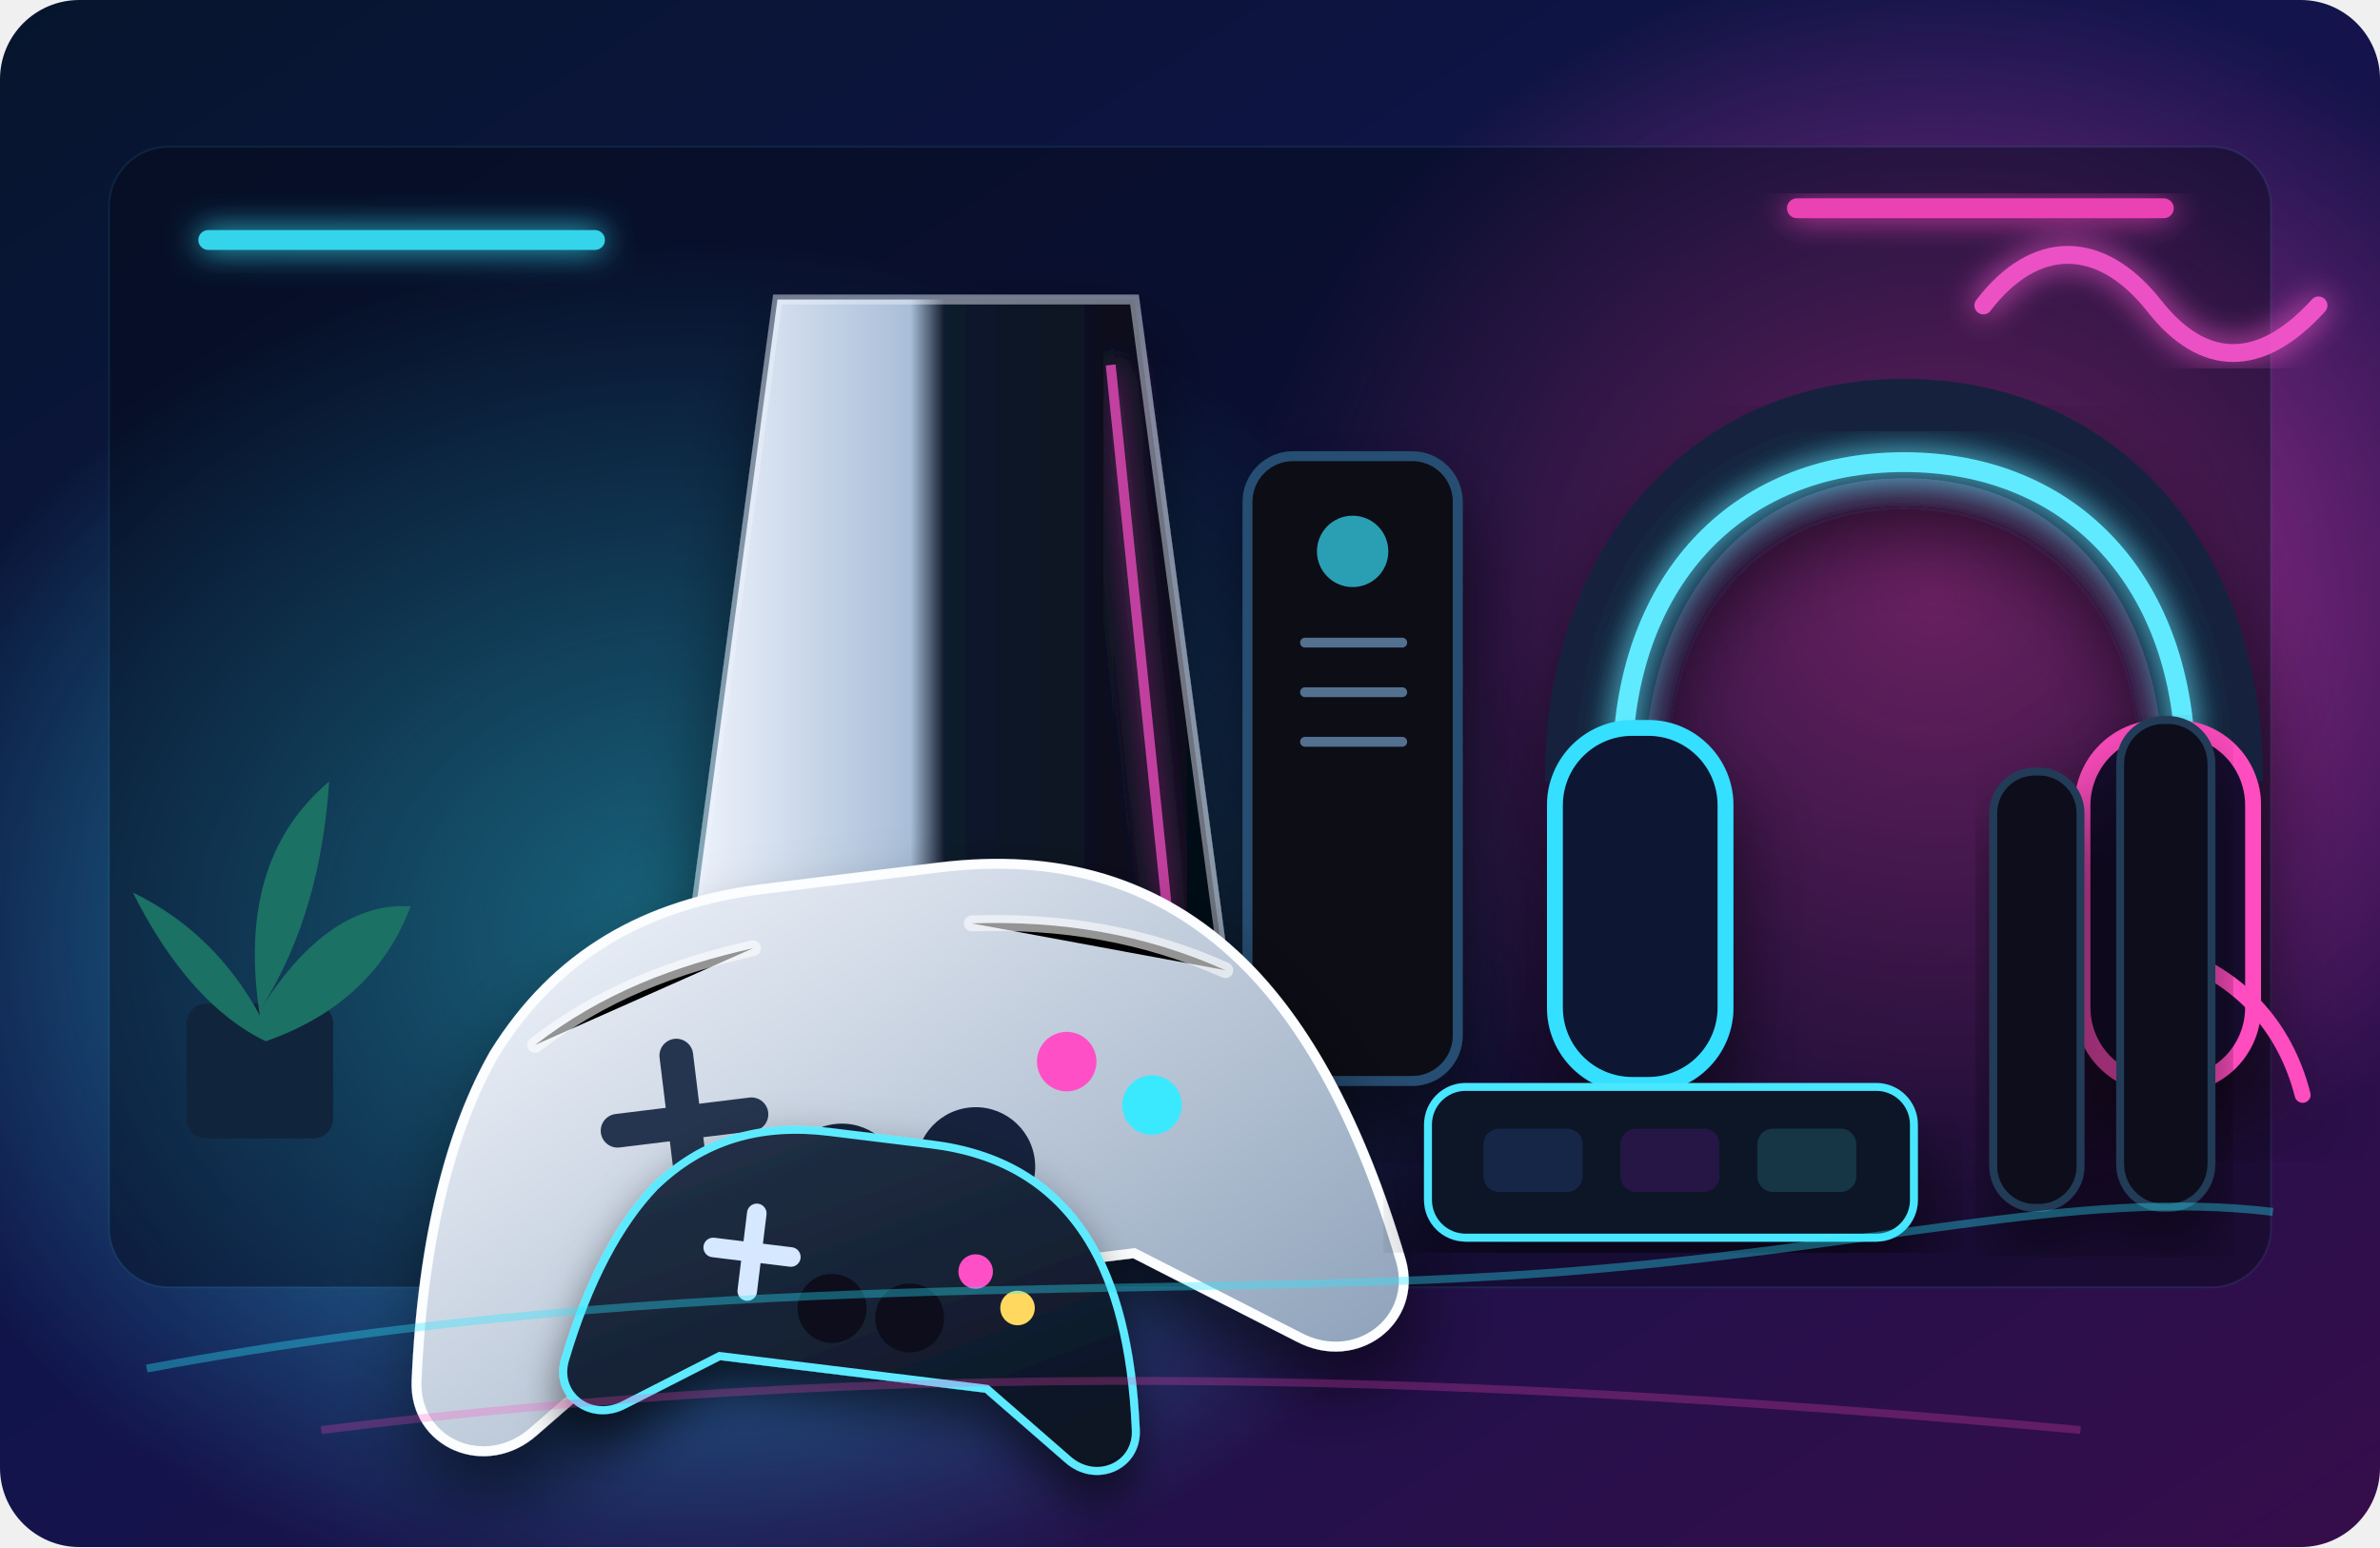
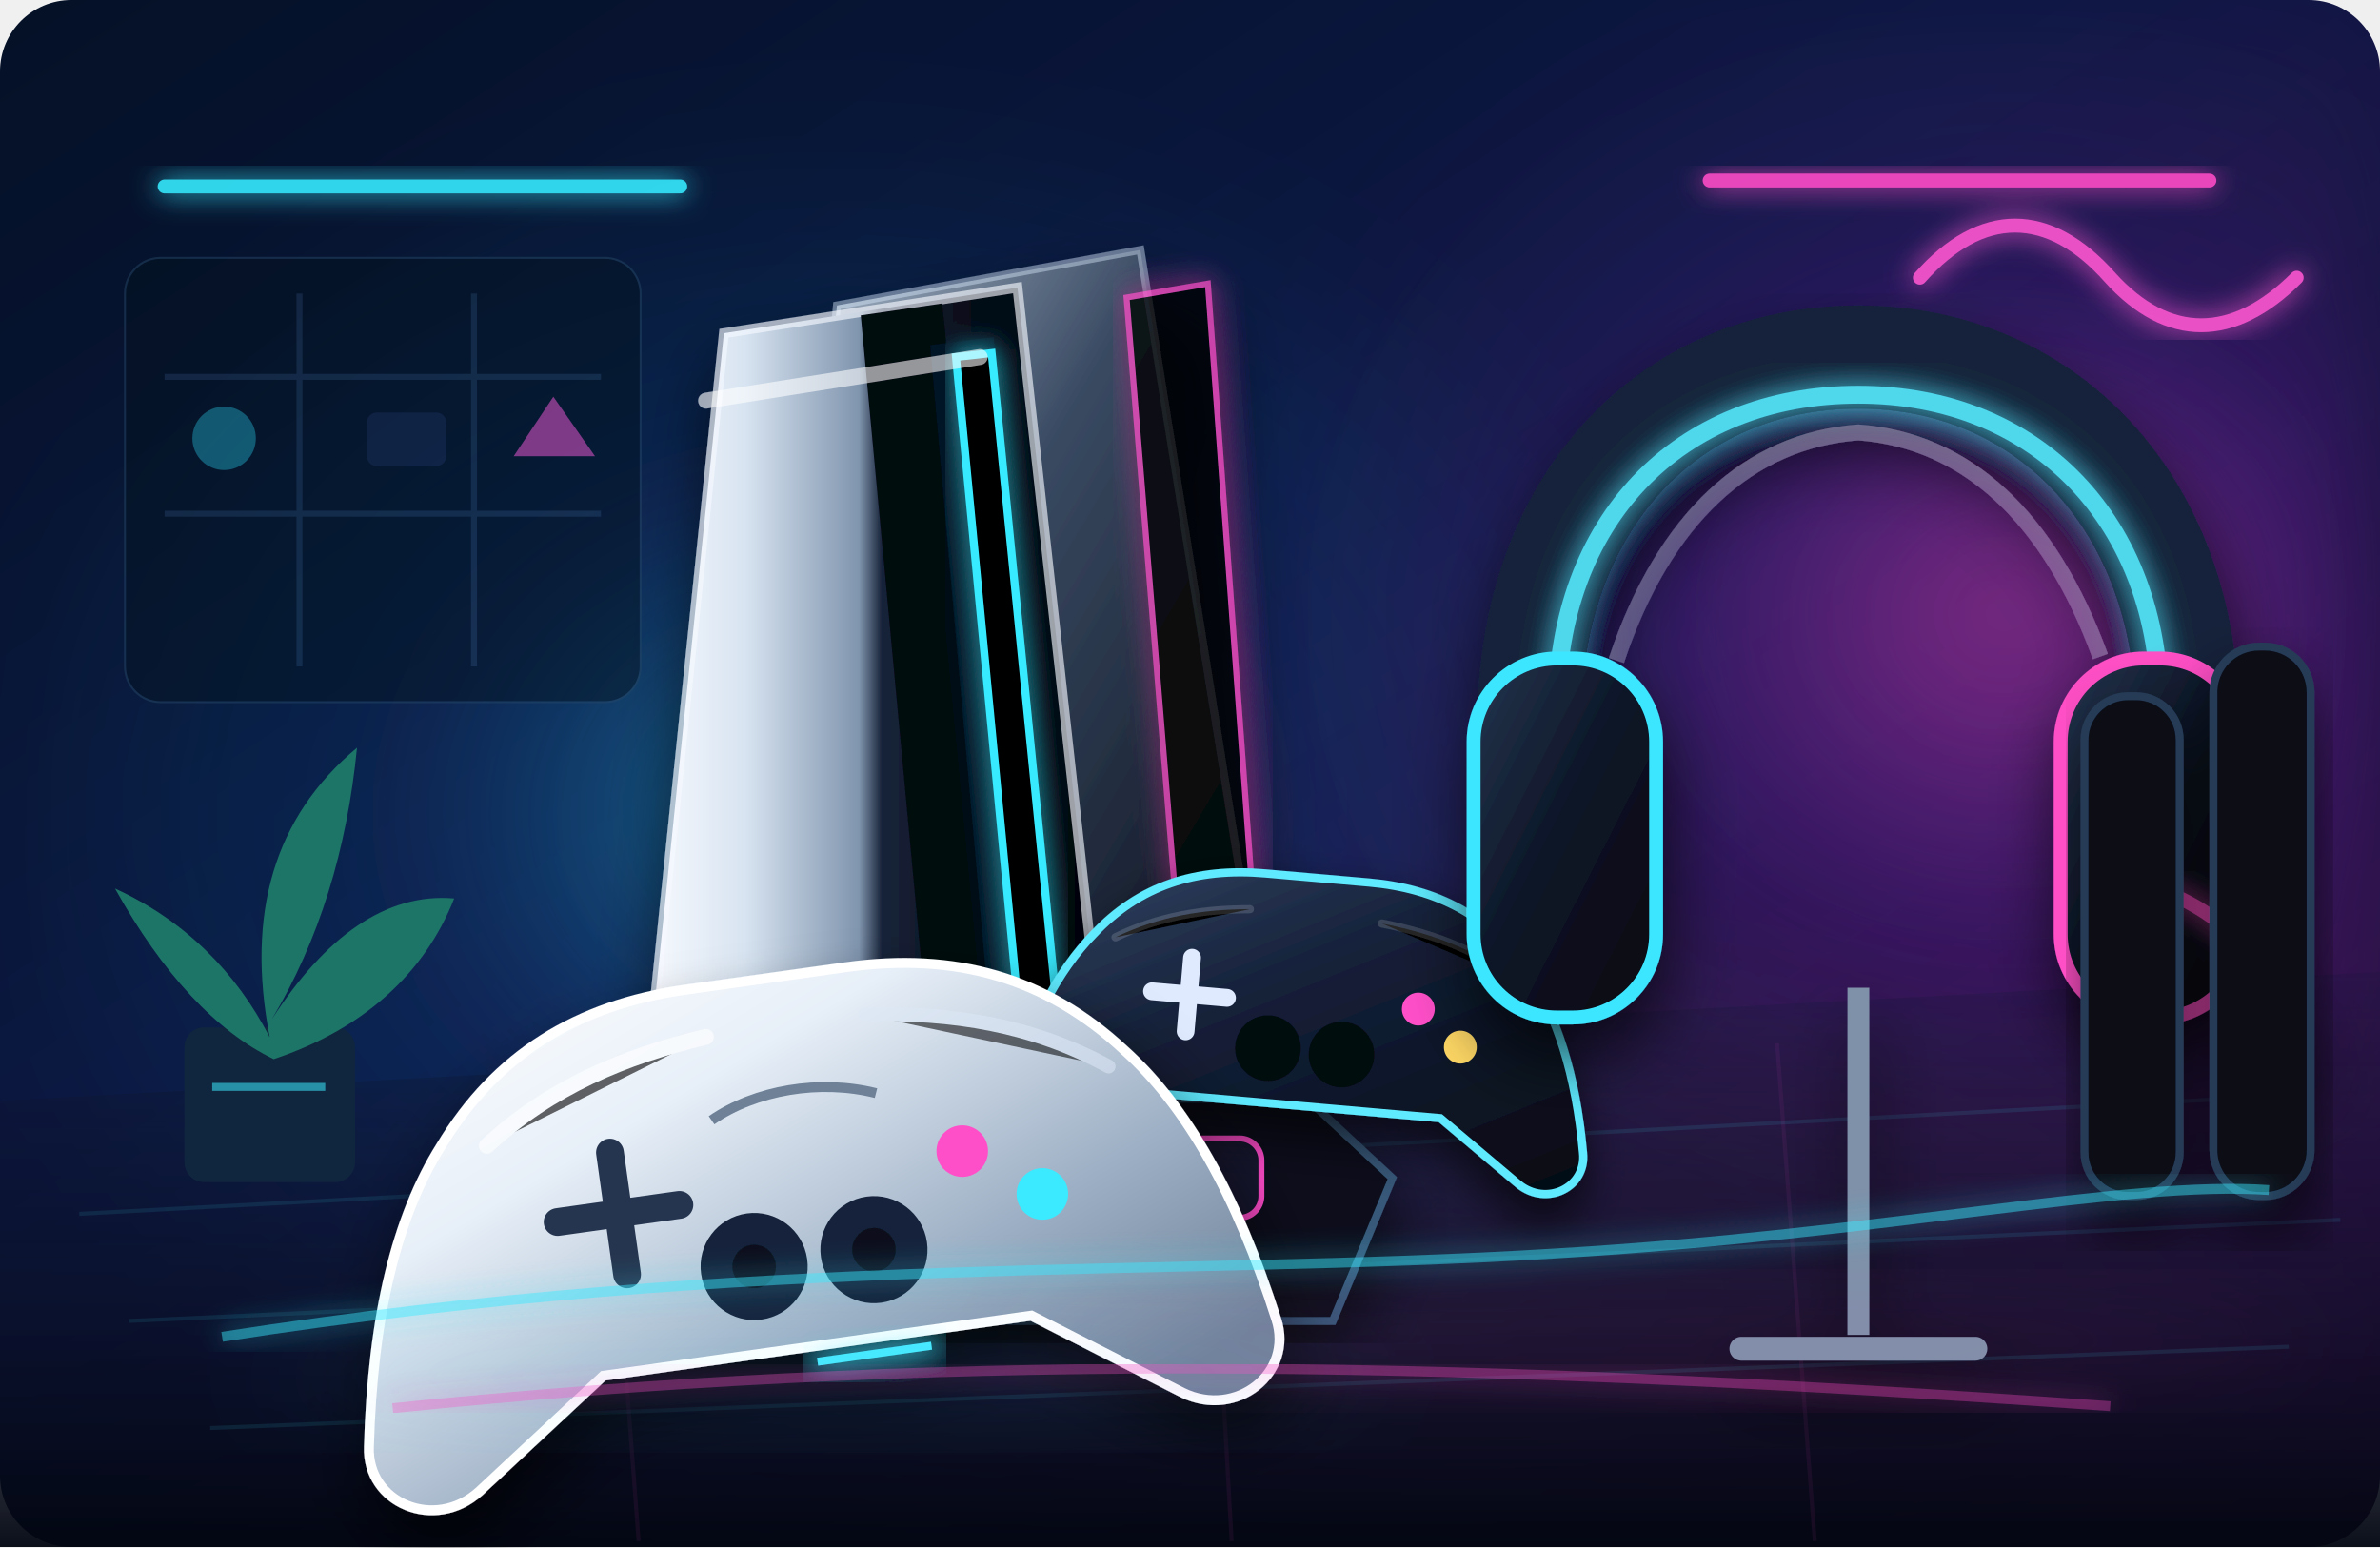
<svg xmlns="http://www.w3.org/2000/svg" viewBox="0 0 1200 780" role="img" aria-labelledby="t d">
  <defs>
    <linearGradient id="bg" x2="1" y2="1">
-       <stop stop-color="#06152d" />
-       <stop offset=".46" stop-color="#11144b" />
-       <stop offset="1" stop-color="#360d4b" />
+       <stop stop-color="#041126" />
+       <stop offset=".43" stop-color="#0c1743" />
+       <stop offset=".72" stop-color="#241247" />
+       <stop offset="1" stop-color="#3b0d48" />
    </linearGradient>
-     <linearGradient id="console" x2="1">
-       <stop stop-color="#f5f8ff" />
-       <stop offset=".42" stop-color="#a9bed8" />
-       <stop offset=".48" stop-color="#111b2d" />
-       <stop offset="1" stop-color="#030713" />
+     <linearGradient id="floor" x1="0" y1="0" x2="0" y2="1">
+       <stop stop-color="#101838" stop-opacity=".18" />
+       <stop offset="1" stop-color="#020610" stop-opacity=".96" />
    </linearGradient>
-     <linearGradient id="pad" y2="1">
-       <stop stop-color="#f6f9ff" />
-       <stop offset="1" stop-color="#8ea2ba" />
+     <linearGradient id="consoleFront" x2="1">
+       <stop stop-color="#f9fbff" />
+       <stop offset=".22" stop-color="#d8e4f1" />
+       <stop offset=".47" stop-color="#8095ae" />
+       <stop offset=".52" stop-color="#18243a" />
+       <stop offset=".72" stop-color="#060c18" />
+       <stop offset="1" stop-color="#02050c" />
    </linearGradient>
-     <linearGradient id="darkpad" y2="1">
-       <stop stop-color="#26354d" />
-       <stop offset="1" stop-color="#07101e" />
+     <linearGradient id="consoleSide" x2="1" y2="1">
+       <stop stop-color="#b8c7d8" />
+       <stop offset=".4" stop-color="#394a62" />
+       <stop offset="1" stop-color="#060914" />
+     </linearGradient>
+     <linearGradient id="whitePad" x1="0" y1="0" x2=".8" y2="1">
+       <stop stop-color="#ffffff" />
+       <stop offset=".32" stop-color="#e7eff8" />
+       <stop offset=".7" stop-color="#9eb0c5" />
+       <stop offset="1" stop-color="#6f8299" />
+     </linearGradient>
+     <linearGradient id="darkPad" x1="0" y1="0" x2="1" y2="1">
+       <stop stop-color="#354766" />
+       <stop offset=".42" stop-color="#142038" />
+       <stop offset="1" stop-color="#050a13" />
+     </linearGradient>
+     <linearGradient id="headset" x2="1" y2="1">
+       <stop stop-color="#263650" />
+       <stop offset=".48" stop-color="#0c1526" />
+       <stop offset="1" stop-color="#050811" />
    </linearGradient>
    <radialGradient id="cyan">
-       <stop stop-color="#32e9ff" stop-opacity=".7" />
-       <stop offset="1" stop-color="#32e9ff" stop-opacity="0" />
+       <stop stop-color="#2cecff" stop-opacity=".72" />
+       <stop offset=".5" stop-color="#1a8fe8" stop-opacity=".18" />
+       <stop offset="1" stop-color="#2cecff" stop-opacity="0" />
    </radialGradient>
    <radialGradient id="pink">
-       <stop stop-color="#ff43c0" stop-opacity=".66" />
-       <stop offset="1" stop-color="#ff43c0" stop-opacity="0" />
+       <stop stop-color="#ff47ca" stop-opacity=".7" />
+       <stop offset=".52" stop-color="#b12dff" stop-opacity=".16" />
+       <stop offset="1" stop-color="#ff47ca" stop-opacity="0" />
    </radialGradient>
-     <filter id="g">
-       <feGaussianBlur stdDeviation="8" result="b" />
+     <radialGradient id="warm">
+       <stop stop-color="#ffca65" stop-opacity=".42" />
+       <stop offset="1" stop-color="#ff9a43" stop-opacity="0" />
+     </radialGradient>
+     <filter id="glow">
+       <feGaussianBlur stdDeviation="7" result="b" />
      <feMerge>
        <feMergeNode in="b" />
        <feMergeNode in="SourceGraphic" />
      </feMerge>
    </filter>
-     <filter id="s">
-       <feDropShadow dy="22" stdDeviation="20" flood-color="#000" flood-opacity=".58" />
+     <filter id="shadow">
+       <feDropShadow dy="18" stdDeviation="17" flood-color="#000" flood-opacity=".68" />
+     </filter>
+     <filter id="soft">
+       <feGaussianBlur stdDeviation="28" />
    </filter>
  </defs>
-   <rect width="1200" height="780" rx="40" fill="url(#bg)" />
-   <ellipse cx="350" cy="470" rx="420" ry="350" fill="url(#cyan)" />
-   <ellipse cx="975" cy="300" rx="350" ry="320" fill="url(#pink)" />
-   <rect x="55" y="74" width="1090" height="575" rx="30" fill="#020713" opacity=".42" stroke="#4be8ff" stroke-opacity=".2" />
-   <g opacity=".9" filter="url(#g)">
-     <path d="M105 121h195" stroke="#38eaff" stroke-width="10" stroke-linecap="round" />
-     <path d="M906 105h185" stroke="#ff46bf" stroke-width="10" stroke-linecap="round" />
-     <path d="M1000 154c26-34 59-34 86 0 25 32 54 32 83 0" fill="none" stroke="#ff59d1" stroke-width="9" stroke-linecap="round" />
+   <rect width="1200" height="780" rx="36" fill="url(#bg)" />
+   <ellipse cx="420" cy="410" rx="440" ry="360" fill="url(#cyan)" opacity=".62" filter="url(#soft)" />
+   <ellipse cx="1010" cy="310" rx="390" ry="340" fill="url(#pink)" opacity=".64" filter="url(#soft)" />
+   <ellipse cx="720" cy="650" rx="510" ry="190" fill="url(#warm)" opacity=".2" filter="url(#soft)" />
+   <path d="M0 555 1200 490v290H0z" fill="url(#floor)" />
+   <path d="M40 612 1160 552M65 666 1180 615M106 720 1154 679" stroke="#45e9ff" stroke-opacity=".1" stroke-width="2" />
+   <path d="M307 578 322 777M608 548 621 777M896 526 915 777" stroke="#ff50c8" stroke-opacity=".07" stroke-width="2" />
+   <g opacity=".9" filter="url(#glow)">
+     <path d="M83 94h260" stroke="#35eaff" stroke-width="7" stroke-linecap="round" />
+     <path d="M862 91h252" stroke="#ff4bc8" stroke-width="7" stroke-linecap="round" />
+     <path d="M968 140c31-35 65-35 96 0 29 32 62 32 94 0" fill="none" stroke="#ff57d2" stroke-width="7" stroke-linecap="round" />
  </g>
-   <g filter="url(#s)">
-     <path d="M392 151h180l53 396H339z" fill="url(#console)" stroke="#edf5ff" stroke-opacity=".45" stroke-width="5" />
-     <path d="M466 166v363" stroke="#4eeaff" stroke-width="7" filter="url(#g)" />
-     <path d="M560 184l35 338" stroke="#ff51cb" stroke-width="5" opacity=".75" filter="url(#g)" />
-     <rect x="629" y="230" width="106" height="315" rx="23" fill="#070b17" stroke="#284e72" stroke-width="5" />
-     <circle cx="682" cy="278" r="18" fill="#3de7ff" opacity=".67" />
-     <path d="M658 324h49M658 349h49M658 374h49" stroke="#526f8f" stroke-width="5" stroke-linecap="round" />
+   <g opacity=".48">
+     <rect x="63" y="130" width="260" height="224" rx="18" fill="#03101e" stroke="#254866" />
+     <path d="M83 190h220M83 259h220M151 148v188M239 148v188" stroke="#203a55" stroke-width="3" />
+     <circle cx="113" cy="221" r="16" fill="#2be8ff" opacity=".65" />
+     <rect x="185" y="208" width="40" height="27" rx="5" fill="#18274a" />
+     <path d="M259 230l20-30 21 30z" fill="#ff55cb" />
  </g>
-   <g transform="translate(190 427) rotate(-7 260 115)" filter="url(#s)">
-     <path d="M62 80c37-46 85-66 145-66h89c60 0 109 20 146 66 28 35 49 87 61 159 5 31-29 51-56 32l-77-52H136l-77 52c-27 19-61-1-56-32 12-72 33-124 59-159z" fill="url(#pad)" stroke="#fbfdff" stroke-width="5" />
-     <path d="M119 126h68M153 92v68" stroke="#253650" stroke-width="17" stroke-linecap="round" />
-     <circle cx="348" cy="119" r="15" fill="#ff4fc7" />
-     <circle cx="388" cy="146" r="15" fill="#3be9ff" />
-     <circle cx="296" cy="166" r="30" fill="#14243c" />
-     <circle cx="228" cy="166" r="30" fill="#14243c" />
-     <path d="M83 78c37-22 75-31 115-35M309 44c45 4 86 16 124 39" stroke="#fff" stroke-opacity=".58" stroke-width="8" stroke-linecap="round" />
+   <g filter="url(#shadow)">
+     <path d="M422 154 575 126 638 521 386 551z" fill="url(#consoleSide)" stroke="#dcecff" stroke-opacity=".42" stroke-width="4" />
+     <path d="M365 168 513 145 556 533 324 565z" fill="url(#consoleFront)" stroke="#f5f8ff" stroke-opacity=".64" stroke-width="5" />
+     <path d="M434 159 475 153 518 537 470 544z" fill="#030711" />
+     <path d="M469 174 501 170 536 519 500 524z" fill="#061626" />
+     <path d="M482 180 500 178 533 510 514 514z" stroke="#39eaff" stroke-width="4" filter="url(#glow)" />
+     <path d="M568 150 609 143 635 499 597 506z" stroke="#ff50c8" stroke-width="3" opacity=".75" filter="url(#glow)" />
+     <path d="M356 202 494 180" stroke="#fff" stroke-opacity=".58" stroke-width="8" stroke-linecap="round" />
+     <ellipse cx="431" cy="567" rx="155" ry="25" fill="#000" opacity=".52" filter="url(#soft)" />
  </g>
-   <g transform="translate(300 548) rotate(7) scale(.58)" filter="url(#s)">
-     <path d="M62 80c37-46 85-66 145-66h89c60 0 109 20 146 66 28 35 49 87 61 159 5 31-29 51-56 32l-77-52H136l-77 52c-27 19-61-1-56-32 12-72 33-124 59-159z" fill="url(#darkpad)" stroke="#5deaff" stroke-width="7" />
-     <path d="M119 126h68M153 92v68" stroke="#d6e8ff" stroke-width="17" stroke-linecap="round" />
-     <circle cx="348" cy="119" r="15" fill="#ff4fc7" />
-     <circle cx="388" cy="146" r="15" fill="#ffd95f" />
-     <circle cx="296" cy="166" r="30" fill="#07101c" />
-     <circle cx="228" cy="166" r="30" fill="#07101c" />
+   <g transform="translate(421 547)" filter="url(#shadow)">
+     <path d="M0 47 48 7h190l43 40-30 72H29z" fill="#07101e" stroke="#385879" stroke-width="4" />
+     <rect x="54" y="27" width="78" height="40" rx="11" fill="#111c32" stroke="#3cecff" stroke-width="3" />
+     <rect x="151" y="27" width="64" height="40" rx="11" fill="#17142f" stroke="#ff4cc9" stroke-width="3" />
+     <path d="M34 98h215" stroke="#50eaff" stroke-width="5" filter="url(#glow)" />
+     <path d="M91 104h129" stroke="#ff4bc6" stroke-width="4" filter="url(#glow)" />
  </g>
-   <g transform="translate(780 210)" filter="url(#s)">
-     <path d="M24 184c0-107 64-178 156-178s156 71 156 178" fill="none" stroke="#13243d" stroke-width="50" />
-     <path d="M38 178c0-94 57-155 142-155s142 61 142 155" fill="none" stroke="#61eaff" stroke-width="10" filter="url(#g)" />
-     <rect x="4" y="157" width="86" height="180" rx="39" fill="#0c1830" stroke="#36dfff" stroke-width="8" />
-     <rect x="270" y="157" width="86" height="180" rx="39" fill="#17112f" stroke="#ff4dbf" stroke-width="8" />
-     <path d="M313 270c36 12 59 37 68 72" fill="none" stroke="#ff4dbf" stroke-width="8" stroke-linecap="round" />
+   <g transform="translate(516 438) rotate(5 170 90) scale(.69)" filter="url(#shadow)">
+     <path d="M45 65c30-38 70-55 121-55h76c50 0 91 17 121 55 24 29 42 72 52 128 5 25-23 42-45 27l-61-43H99l-61 43c-22 15-50-2-45-27 10-56 28-99 52-128z" fill="url(#darkPad)" stroke="#5feaff" stroke-width="6" />
+     <path d="M91 103h55M118 76v54" stroke="#dfeaff" stroke-width="13" stroke-linecap="round" />
+     <circle cx="286" cy="99" r="12" fill="#ff50c9" />
+     <circle cx="319" cy="124" r="12" fill="#ffd865" />
+     <circle cx="233" cy="137" r="24" fill="#030711" />
+     <circle cx="179" cy="137" r="24" fill="#030711" />
+     <path d="M61 66c30-18 62-26 96-29M254 39c38 4 73 14 104 34" stroke="#fff" stroke-opacity=".15" stroke-width="6" stroke-linecap="round" />
  </g>
-   <g transform="translate(720 548)" filter="url(#s)">
-     <rect width="245" height="76" rx="19" fill="#081426" stroke="#4ae6ff" stroke-width="4" />
-     <rect x="28" y="21" width="50" height="32" rx="8" fill="#182747" />
-     <rect x="97" y="21" width="50" height="32" rx="8" fill="#251944" />
-     <rect x="166" y="21" width="50" height="32" rx="8" fill="#153445" />
-     <path d="M28 64h188" stroke="#ff4fc5" stroke-width="4" filter="url(#g)" />
+   <g transform="translate(172 480) rotate(-8 230 105)" filter="url(#shadow)">
+     <path d="M53 73c34-42 78-61 133-61h82c55 0 99 19 133 61 27 32 46 80 57 145 5 28-27 47-52 30l-70-49H118l-70 49c-25 17-57-2-52-30 11-65 30-113 57-145z" fill="url(#whitePad)" stroke="#ffffff" stroke-width="5" />
+     <path d="M76 76c36-25 75-35 117-39" stroke="#fff" stroke-width="8" stroke-linecap="round" opacity=".6" />
+     <path d="M274 37c44 5 83 17 118 43" stroke="#dce8f5" stroke-width="7" stroke-linecap="round" opacity=".55" />
+     <path d="M106 119h62M137 88v62" stroke="#263650" stroke-width="14" stroke-linecap="round" />
+     <circle cx="313" cy="112" r="13" fill="#ff4fc8" />
+     <circle cx="350" cy="139" r="13" fill="#3beaff" />
+     <circle cx="262" cy="155" r="27" fill="#15243b" />
+     <circle cx="201" cy="155" r="27" fill="#15243b" />
+     <circle cx="262" cy="155" r="11" fill="#07111e" />
+     <circle cx="201" cy="155" r="11" fill="#07111e" />
+     <path d="M190 79c24-12 57-13 84-2" fill="none" stroke="#6e8197" stroke-width="5" />
+     <path d="M226 207h58" stroke="#4ae9ff" stroke-width="4" filter="url(#glow)" />
  </g>
-   <g filter="url(#s)">
-     <rect x="1005" y="389" width="44" height="220" rx="21" fill="#080e1b" stroke="#233b56" stroke-width="4" />
-     <path d="M1027 409v176" stroke="#ff4bc4" stroke-width="13" filter="url(#g)" />
-     <rect x="1069" y="363" width="46" height="246" rx="22" fill="#080e1b" stroke="#233b56" stroke-width="4" />
-     <path d="M1092 386v197" stroke="#3ceaff" stroke-width="13" filter="url(#g)" />
+   <g transform="translate(735 180)" filter="url(#shadow)">
+     <path d="M36 184c0-110 70-184 166-184 95 0 166 74 166 184" fill="none" stroke="#14243a" stroke-width="52" />
+     <path d="M50 178c0-95 61-159 152-159 90 0 152 64 152 159" fill="none" stroke="#55eaff" stroke-width="9" opacity=".9" filter="url(#glow)" />
+     <path d="M80 153c24-72 67-111 122-115 54 4 96 42 122 113" fill="none" stroke="#ecf7ff" stroke-opacity=".2" stroke-width="8" />
+     <rect x="8" y="152" width="92" height="181" rx="42" fill="url(#headset)" stroke="#3ce6ff" stroke-width="7" />
+     <rect x="304" y="152" width="92" height="181" rx="42" fill="url(#headset)" stroke="#ff4fc6" stroke-width="7" />
+     <path d="M350 267c37 13 61 38 70 76" fill="none" stroke="#ff4fc6" stroke-width="7" stroke-linecap="round" filter="url(#glow)" />
+     <circle cx="421" cy="348" r="9" fill="#ff75d9" filter="url(#glow)" />
+     <path d="M202 318v175" stroke="#7e91a9" stroke-width="11" />
+     <path d="M143 500h118" stroke="#7e91a9" stroke-width="12" stroke-linecap="round" />
+     <path d="M165 500h74" stroke="#4aeaff" stroke-width="5" filter="url(#glow)" />
  </g>
-   <g transform="translate(83 414)">
-     <rect x="11" y="92" width="74" height="68" rx="10" fill="#10253b" />
-     <path d="M48 98c-8-52 3-91 35-118-3 43-13 80-34 114 22-35 48-53 75-51-12 32-36 55-73 68-25-12-48-37-67-75 29 14 50 36 64 62z" fill="#1b7164" />
+   <g filter="url(#shadow)">
+     <rect x="1051" y="351" width="48" height="252" rx="22" fill="#070d19" stroke="#263b56" stroke-width="4" />
+     <path d="M1075 375v202" stroke="#ff4bc7" stroke-width="12" filter="url(#glow)" />
+     <rect x="1116" y="326" width="49" height="277" rx="23" fill="#070d19" stroke="#263b56" stroke-width="4" />
+     <path d="M1140 352v222" stroke="#39eaff" stroke-width="12" filter="url(#glow)" />
  </g>
-   <path d="M74 690c279-52 505-34 704-48 167-12 268-43 368-31" fill="none" stroke="#2ce7ff" stroke-opacity=".36" stroke-width="4" />
-   <path d="M162 721c279-35 550-31 887 0" fill="none" stroke="#ff4bc2" stroke-opacity=".25" stroke-width="4" />
+   <g transform="translate(72 397)">
+     <rect x="21" y="121" width="86" height="78" rx="10" fill="#10263e" />
+     <path d="M64 126c-12-62 2-111 44-146-5 51-19 97-43 137 27-42 58-64 92-61-15 38-46 66-91 81-29-14-56-43-80-86 35 16 61 42 78 75z" fill="#1d7568" />
+     <path d="M35 151h57" stroke="#3aeaff" stroke-width="4" opacity=".55" />
+   </g>
+   <path d="M112 674c268-42 478-30 672-42 169-10 287-37 360-32" fill="none" stroke="#37eaff" stroke-opacity=".45" stroke-width="5" filter="url(#glow)" />
+   <path d="M198 710c265-27 515-26 866-1" fill="none" stroke="#ff4bc6" stroke-opacity=".33" stroke-width="5" filter="url(#glow)" />
+   <ellipse cx="414" cy="694" rx="280" ry="32" fill="#25dcff" opacity=".06" filter="url(#soft)" />
+   <ellipse cx="840" cy="676" rx="330" ry="30" fill="#ff48c8" opacity=".06" filter="url(#soft)" />
</svg>
